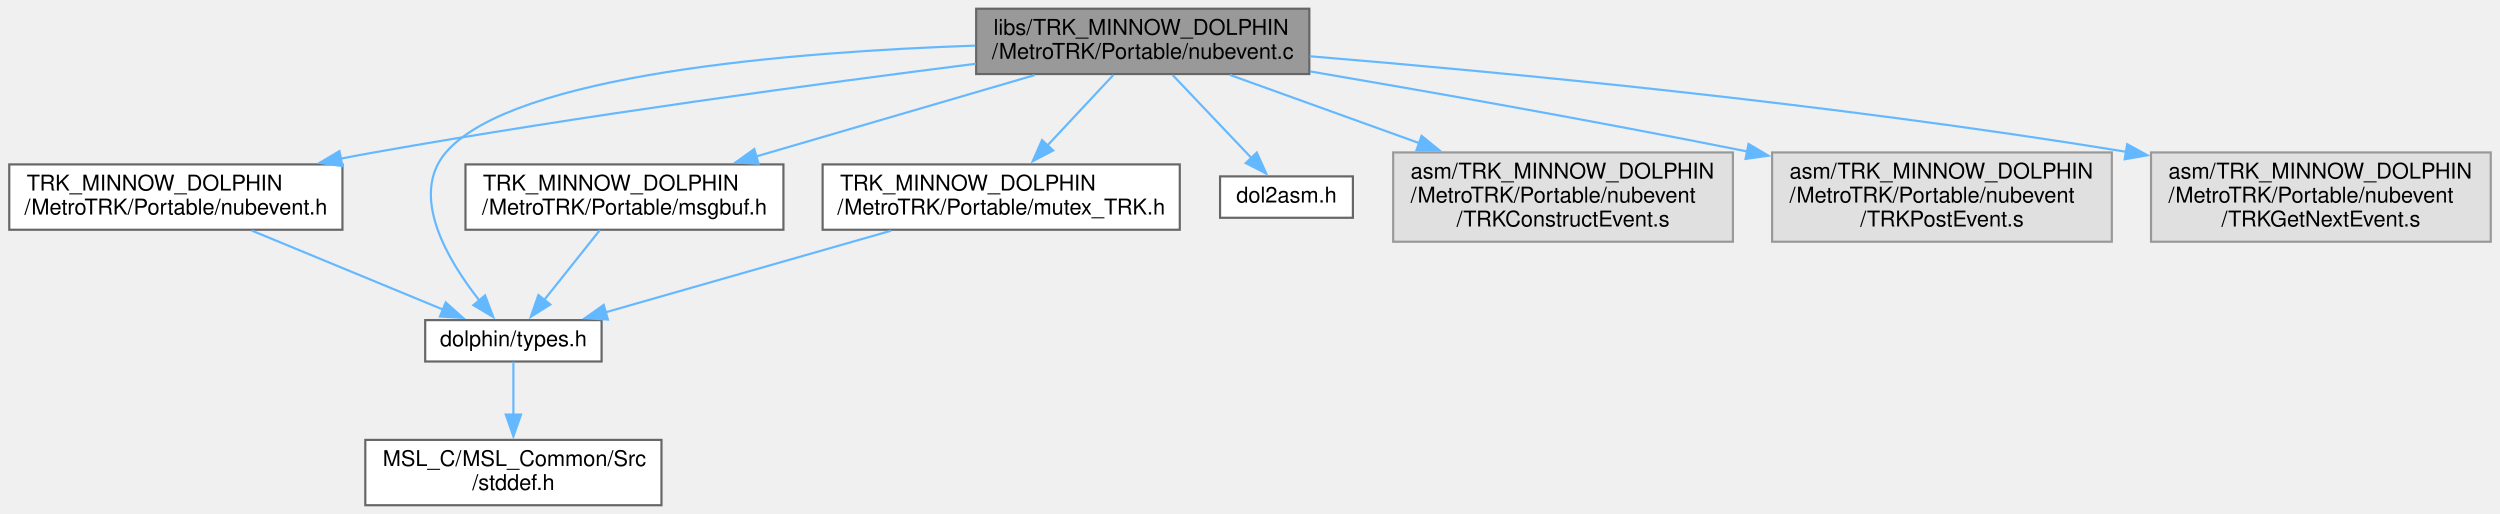
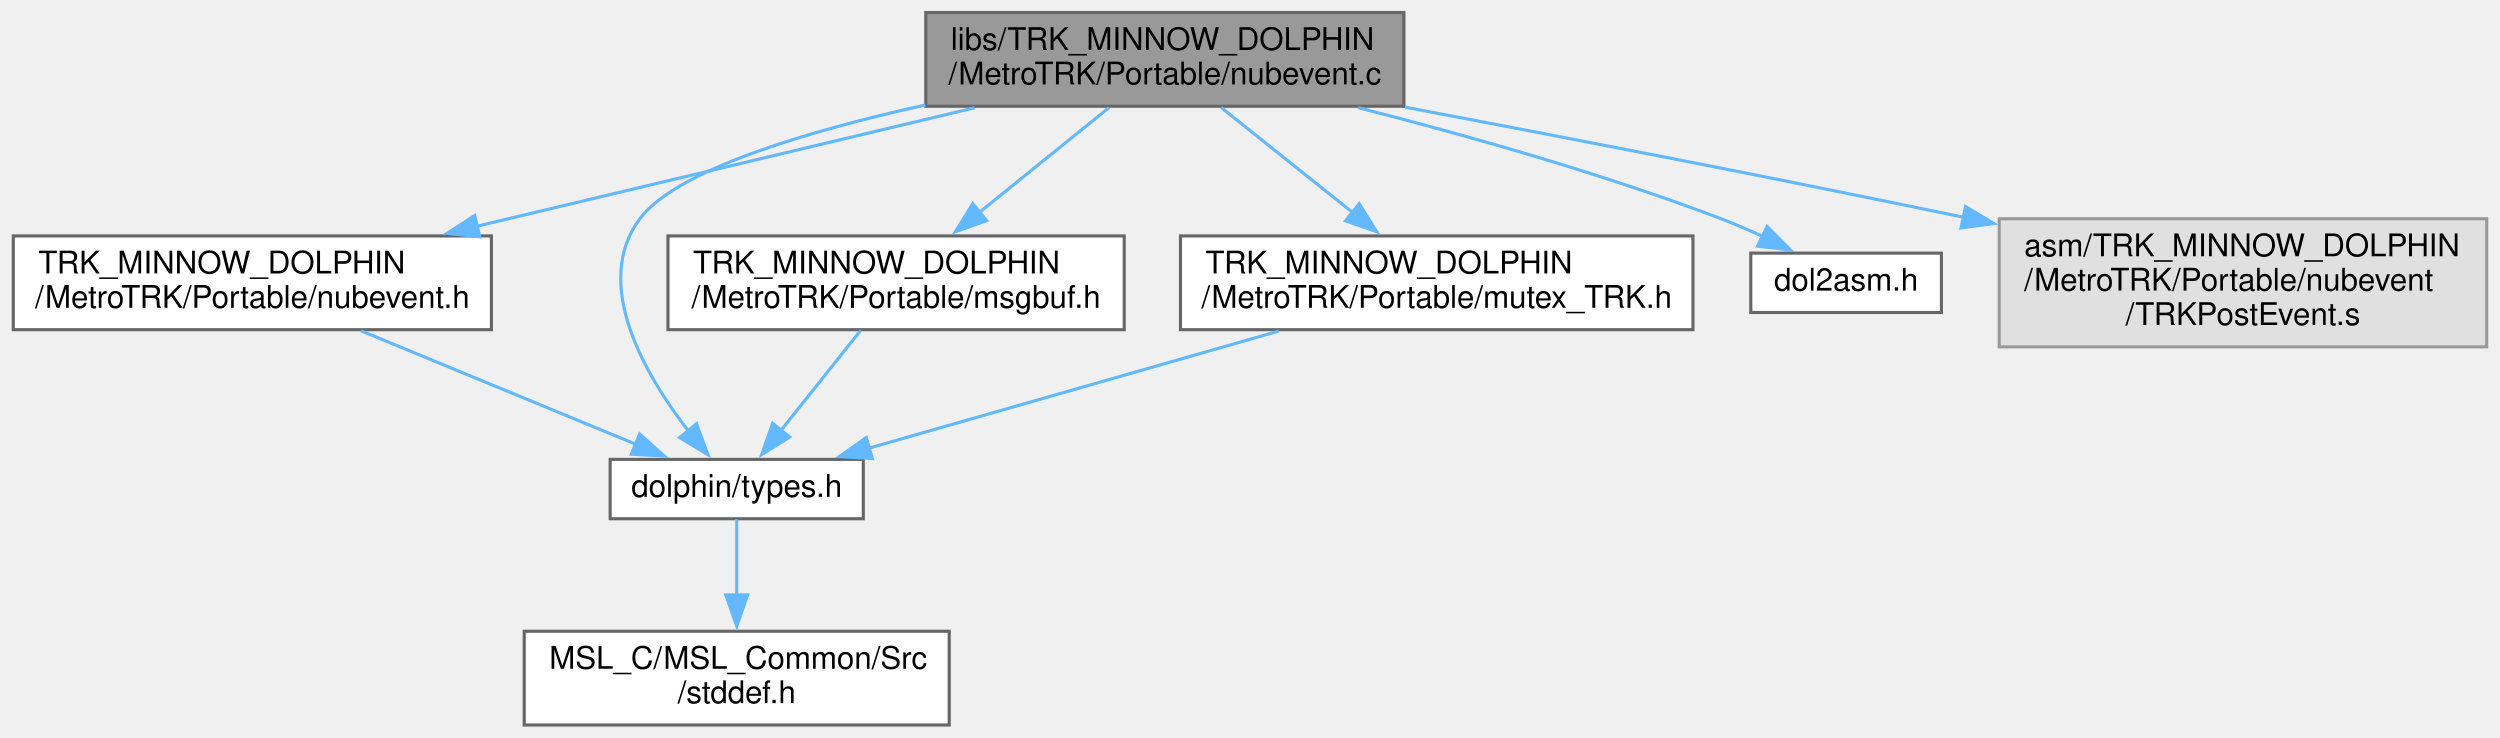
- <svg xmlns="http://www.w3.org/2000/svg" xmlns:xlink="http://www.w3.org/1999/xlink" width="1148pt" height="236pt" viewBox="0.00 0.00 1147.50 236.00">
+ <svg xmlns="http://www.w3.org/2000/svg" xmlns:xlink="http://www.w3.org/1999/xlink" width="800pt" height="236pt" viewBox="0.00 0.00 799.50 236.00">
  <g id="graph0" class="graph" transform="scale(1 1) rotate(0) translate(4 232)">
    <g id="node1" class="node">
      <g id="a_node1">
        <a xlink:title=" ">
-           <polygon fill="#999999" stroke="#666666" points="597,-228 444,-228 444,-198 597,-198 597,-228" />
-           <text text-anchor="start" x="452" y="-216" font-family="Helvetica,sans-Serif" font-size="10.00">libs/TRK_MINNOW_DOLPHIN</text>
-           <text text-anchor="middle" x="520.5" y="-205" font-family="Helvetica,sans-Serif" font-size="10.00">/MetroTRK/Portable/nubevent.c</text>
+           <polygon fill="#999999" stroke="#666666" points="445,-228 292,-228 292,-198 445,-198 445,-228" />
+           <text text-anchor="start" x="300" y="-216" font-family="Helvetica,sans-Serif" font-size="10.00">libs/TRK_MINNOW_DOLPHIN</text>
+           <text text-anchor="middle" x="368.5" y="-205" font-family="Helvetica,sans-Serif" font-size="10.00">/MetroTRK/Portable/nubevent.c</text>
        </a>
      </g>
    </g>
    <g id="node2" class="node">
      <g id="a_node2">
        <a xlink:href="nubevent_8h.html" target="_top" xlink:title=" ">
          <polygon fill="white" stroke="#666666" points="153,-156.5 0,-156.5 0,-126.5 153,-126.5 153,-156.5" />
          <text text-anchor="start" x="8" y="-144.5" font-family="Helvetica,sans-Serif" font-size="10.00">TRK_MINNOW_DOLPHIN</text>
          <text text-anchor="middle" x="76.5" y="-133.5" font-family="Helvetica,sans-Serif" font-size="10.00">/MetroTRK/Portable/nubevent.h</text>
        </a>
      </g>
    </g>
    <g id="edge1" class="edge">
-       <path fill="none" stroke="#63b8ff" d="M443.82,-202.72C372.15,-193.67 262.26,-178.84 167.5,-162 162.53,-161.12 157.43,-160.16 152.28,-159.16" />
-       <polygon fill="#63b8ff" stroke="#63b8ff" points="152.99,-155.73 142.5,-157.21 151.62,-162.6 152.99,-155.73" />
+       <path fill="none" stroke="#63b8ff" d="M307.64,-197.52C261.28,-186.48 197.31,-171.25 148.41,-159.62" />
+       <polygon fill="#63b8ff" stroke="#63b8ff" points="149.29,-156.23 138.75,-157.32 147.67,-163.04 149.29,-156.23" />
    </g>
    <g id="node3" class="node">
      <g id="a_node3">
        <a xlink:href="types_8h.html" target="_top" xlink:title=" ">
          <polygon fill="white" stroke="#666666" points="272,-85 191,-85 191,-66 272,-66 272,-85" />
          <text text-anchor="middle" x="231.5" y="-73" font-family="Helvetica,sans-Serif" font-size="10.00">dolphin/types.h</text>
        </a>
      </g>
    </g>
    <g id="edge9" class="edge">
-       <path fill="none" stroke="#63b8ff" d="M443.57,-211.05C359.05,-208.17 231.17,-197.83 200.5,-162 183.63,-142.29 201.2,-112.64 215.94,-93.95" />
-       <polygon fill="#63b8ff" stroke="#63b8ff" points="218.49,-96.36 222.22,-86.44 213.12,-91.86 218.49,-96.36" />
+       <path fill="none" stroke="#63b8ff" d="M291.86,-198.41C253.16,-189.82 212.01,-177.43 200.5,-162 185.14,-141.4 201.84,-112.44 216.04,-94.07" />
+       <polygon fill="#63b8ff" stroke="#63b8ff" points="218.64,-96.42 222.3,-86.47 213.24,-91.97 218.64,-96.42" />
    </g>
    <g id="node5" class="node">
      <g id="a_node5">
        <a xlink:href="msgbuf_8h.html" target="_top" xlink:title=" ">
          <polygon fill="white" stroke="#666666" points="355.5,-156.5 209.5,-156.5 209.5,-126.5 355.5,-126.5 355.5,-156.5" />
          <text text-anchor="start" x="217.5" y="-144.5" font-family="Helvetica,sans-Serif" font-size="10.00">TRK_MINNOW_DOLPHIN</text>
          <text text-anchor="middle" x="282.5" y="-133.5" font-family="Helvetica,sans-Serif" font-size="10.00">/MetroTRK/Portable/msgbuf.h</text>
        </a>
      </g>
    </g>
    <g id="edge4" class="edge">
-       <path fill="none" stroke="#63b8ff" d="M470.9,-197.52C433.66,-186.64 382.5,-171.7 342.88,-160.13" />
-       <polygon fill="#63b8ff" stroke="#63b8ff" points="344.07,-156.83 333.49,-157.39 342.11,-163.55 344.07,-156.83" />
+       <path fill="none" stroke="#63b8ff" d="M350.68,-197.6C338.69,-187.91 322.66,-174.96 309.16,-164.04" />
+       <polygon fill="#63b8ff" stroke="#63b8ff" points="311.45,-161.4 301.47,-157.83 307.05,-166.84 311.45,-161.4" />
    </g>
    <g id="node6" class="node">
      <g id="a_node6">
        <a xlink:href="mutex__TRK_8h.html" target="_top" xlink:title=" ">
          <polygon fill="white" stroke="#666666" points="537.5,-156.5 373.5,-156.5 373.5,-126.5 537.5,-126.5 537.5,-156.5" />
          <text text-anchor="start" x="381.5" y="-144.5" font-family="Helvetica,sans-Serif" font-size="10.00">TRK_MINNOW_DOLPHIN</text>
          <text text-anchor="middle" x="455.5" y="-133.5" font-family="Helvetica,sans-Serif" font-size="10.00">/MetroTRK/Portable/mutex_TRK.h</text>
        </a>
      </g>
    </g>
    <g id="edge6" class="edge">
-       <path fill="none" stroke="#63b8ff" d="M507.03,-197.6C498.23,-188.19 486.55,-175.7 476.54,-164.99" />
-       <polygon fill="#63b8ff" stroke="#63b8ff" points="479.37,-162.9 469.98,-157.99 474.26,-167.68 479.37,-162.9" />
+       <path fill="none" stroke="#63b8ff" d="M386.53,-197.6C398.66,-187.91 414.87,-174.96 428.53,-164.04" />
+       <polygon fill="#63b8ff" stroke="#63b8ff" points="430.69,-166.8 436.31,-157.83 426.32,-161.33 430.69,-166.8" />
    </g>
    <g id="node7" class="node">
      <g id="a_node7">
        <a xlink:href="dol2asm_8h.html" target="_top" xlink:title=" ">
          <polygon fill="white" stroke="#666666" points="617,-151 556,-151 556,-132 617,-132 617,-151" />
          <text text-anchor="middle" x="586.5" y="-139" font-family="Helvetica,sans-Serif" font-size="10.00">dol2asm.h</text>
        </a>
      </g>
    </g>
    <g id="edge8" class="edge">
-       <path fill="none" stroke="#63b8ff" d="M534.18,-197.6C544.77,-186.45 559.46,-170.98 570.58,-159.27" />
-       <polygon fill="#63b8ff" stroke="#63b8ff" points="572.87,-161.94 577.22,-152.28 567.79,-157.12 572.87,-161.94" />
+       <path fill="none" stroke="#63b8ff" d="M430.34,-197.55C464.99,-188.73 508.7,-176.39 546.5,-162 550.84,-160.35 555.35,-158.39 559.71,-156.37" />
+       <polygon fill="#63b8ff" stroke="#63b8ff" points="561.23,-159.53 568.7,-152 558.17,-153.23 561.23,-159.53" />
    </g>
    <g id="node8" class="node">
      <g id="a_node8">
        <a xlink:title=" ">
          <polygon fill="#e0e0e0" stroke="#999999" points="791.5,-162 635.5,-162 635.5,-121 791.5,-121 791.5,-162" />
          <text text-anchor="start" x="643.5" y="-150" font-family="Helvetica,sans-Serif" font-size="10.00">asm/TRK_MINNOW_DOLPHIN</text>
          <text text-anchor="start" x="643.5" y="-139" font-family="Helvetica,sans-Serif" font-size="10.00">/MetroTRK/Portable/nubevent</text>
-           <text text-anchor="middle" x="713.5" y="-128" font-family="Helvetica,sans-Serif" font-size="10.00">/TRKConstructEvent.s</text>
+           <text text-anchor="middle" x="713.5" y="-128" font-family="Helvetica,sans-Serif" font-size="10.00">/TRKPostEvent.s</text>
        </a>
      </g>
    </g>
    <g id="edge10" class="edge">
-       <path fill="none" stroke="#63b8ff" d="M560.49,-197.6C585.66,-188.53 618.76,-176.62 647.73,-166.18" />
-       <polygon fill="#63b8ff" stroke="#63b8ff" points="648.55,-169.61 656.77,-162.93 646.18,-163.02 648.55,-169.61" />
-     </g>
-     <g id="node9" class="node">
-       <g id="a_node9">
-         <a xlink:title=" ">
-           <polygon fill="#e0e0e0" stroke="#999999" points="965.5,-162 809.5,-162 809.5,-121 965.5,-121 965.5,-162" />
-           <text text-anchor="start" x="817.5" y="-150" font-family="Helvetica,sans-Serif" font-size="10.00">asm/TRK_MINNOW_DOLPHIN</text>
-           <text text-anchor="start" x="817.5" y="-139" font-family="Helvetica,sans-Serif" font-size="10.00">/MetroTRK/Portable/nubevent</text>
-           <text text-anchor="middle" x="887.5" y="-128" font-family="Helvetica,sans-Serif" font-size="10.00">/TRKPostEvent.s</text>
-         </a>
-       </g>
-     </g>
-     <g id="edge11" class="edge">
-       <path fill="none" stroke="#63b8ff" d="M597.32,-199.21C651.04,-190.06 724.71,-177.07 798.41,-162.38" />
-       <polygon fill="#63b8ff" stroke="#63b8ff" points="798.68,-165.9 807.8,-160.5 797.3,-159.03 798.68,-165.9" />
-     </g>
-     <g id="node10" class="node">
-       <g id="a_node10">
-         <a xlink:title=" ">
-           <polygon fill="#e0e0e0" stroke="#999999" points="1139.5,-162 983.5,-162 983.5,-121 1139.5,-121 1139.5,-162" />
-           <text text-anchor="start" x="991.5" y="-150" font-family="Helvetica,sans-Serif" font-size="10.00">asm/TRK_MINNOW_DOLPHIN</text>
-           <text text-anchor="start" x="991.5" y="-139" font-family="Helvetica,sans-Serif" font-size="10.00">/MetroTRK/Portable/nubevent</text>
-           <text text-anchor="middle" x="1061.5" y="-128" font-family="Helvetica,sans-Serif" font-size="10.00">/TRKGetNextEvent.s</text>
-         </a>
-       </g>
-     </g>
-     <g id="edge12" class="edge">
-       <path fill="none" stroke="#63b8ff" d="M597.17,-206.17C685.33,-198.87 834.57,-184.73 972.17,-162.29" />
-       <polygon fill="#63b8ff" stroke="#63b8ff" points="972.54,-165.78 981.83,-160.7 971.4,-158.87 972.54,-165.78" />
+       <path fill="none" stroke="#63b8ff" d="M445.38,-197.71C494.03,-188.52 558.53,-176.08 624.28,-162.44" />
+       <polygon fill="#63b8ff" stroke="#63b8ff" points="624.71,-165.92 633.79,-160.46 623.28,-159.07 624.71,-165.92" />
    </g>
    <g id="edge2" class="edge">
      <path fill="none" stroke="#63b8ff" d="M111.29,-126.14C137.68,-115.24 173.7,-100.37 199.41,-89.75" />
      <polygon fill="#63b8ff" stroke="#63b8ff" points="200.43,-93.12 208.34,-86.06 197.76,-86.64 200.43,-93.12" />
    </g>
    <g id="node4" class="node">
      <g id="a_node4">
        <a xlink:href="stddef_8h.html" target="_top" xlink:title=" ">
          <polygon fill="white" stroke="#666666" points="299.5,-30 163.5,-30 163.5,0 299.5,0 299.5,-30" />
          <text text-anchor="start" x="171.5" y="-18" font-family="Helvetica,sans-Serif" font-size="10.00">MSL_C/MSL_Common/Src</text>
          <text text-anchor="middle" x="231.5" y="-7" font-family="Helvetica,sans-Serif" font-size="10.00">/stddef.h</text>
        </a>
      </g>
    </g>
    <g id="edge3" class="edge">
      <path fill="none" stroke="#63b8ff" d="M231.5,-65.87C231.5,-59.4 231.5,-50.2 231.5,-41.45" />
      <polygon fill="#63b8ff" stroke="#63b8ff" points="235,-41.63 231.5,-31.63 228,-41.63 235,-41.63" />
    </g>
    <g id="edge5" class="edge">
      <path fill="none" stroke="#63b8ff" d="M271.18,-126.3C263.62,-116.81 253.62,-104.26 245.55,-94.13" />
      <polygon fill="#63b8ff" stroke="#63b8ff" points="248.46,-92.17 239.49,-86.53 242.99,-96.53 248.46,-92.17" />
    </g>
    <g id="edge7" class="edge">
      <path fill="none" stroke="#63b8ff" d="M404.95,-126.06C365.43,-114.76 311.11,-99.25 273.85,-88.6" />
      <polygon fill="#63b8ff" stroke="#63b8ff" points="274.9,-85.26 264.33,-85.88 272.98,-91.99 274.9,-85.26" />
    </g>
  </g>
</svg>
